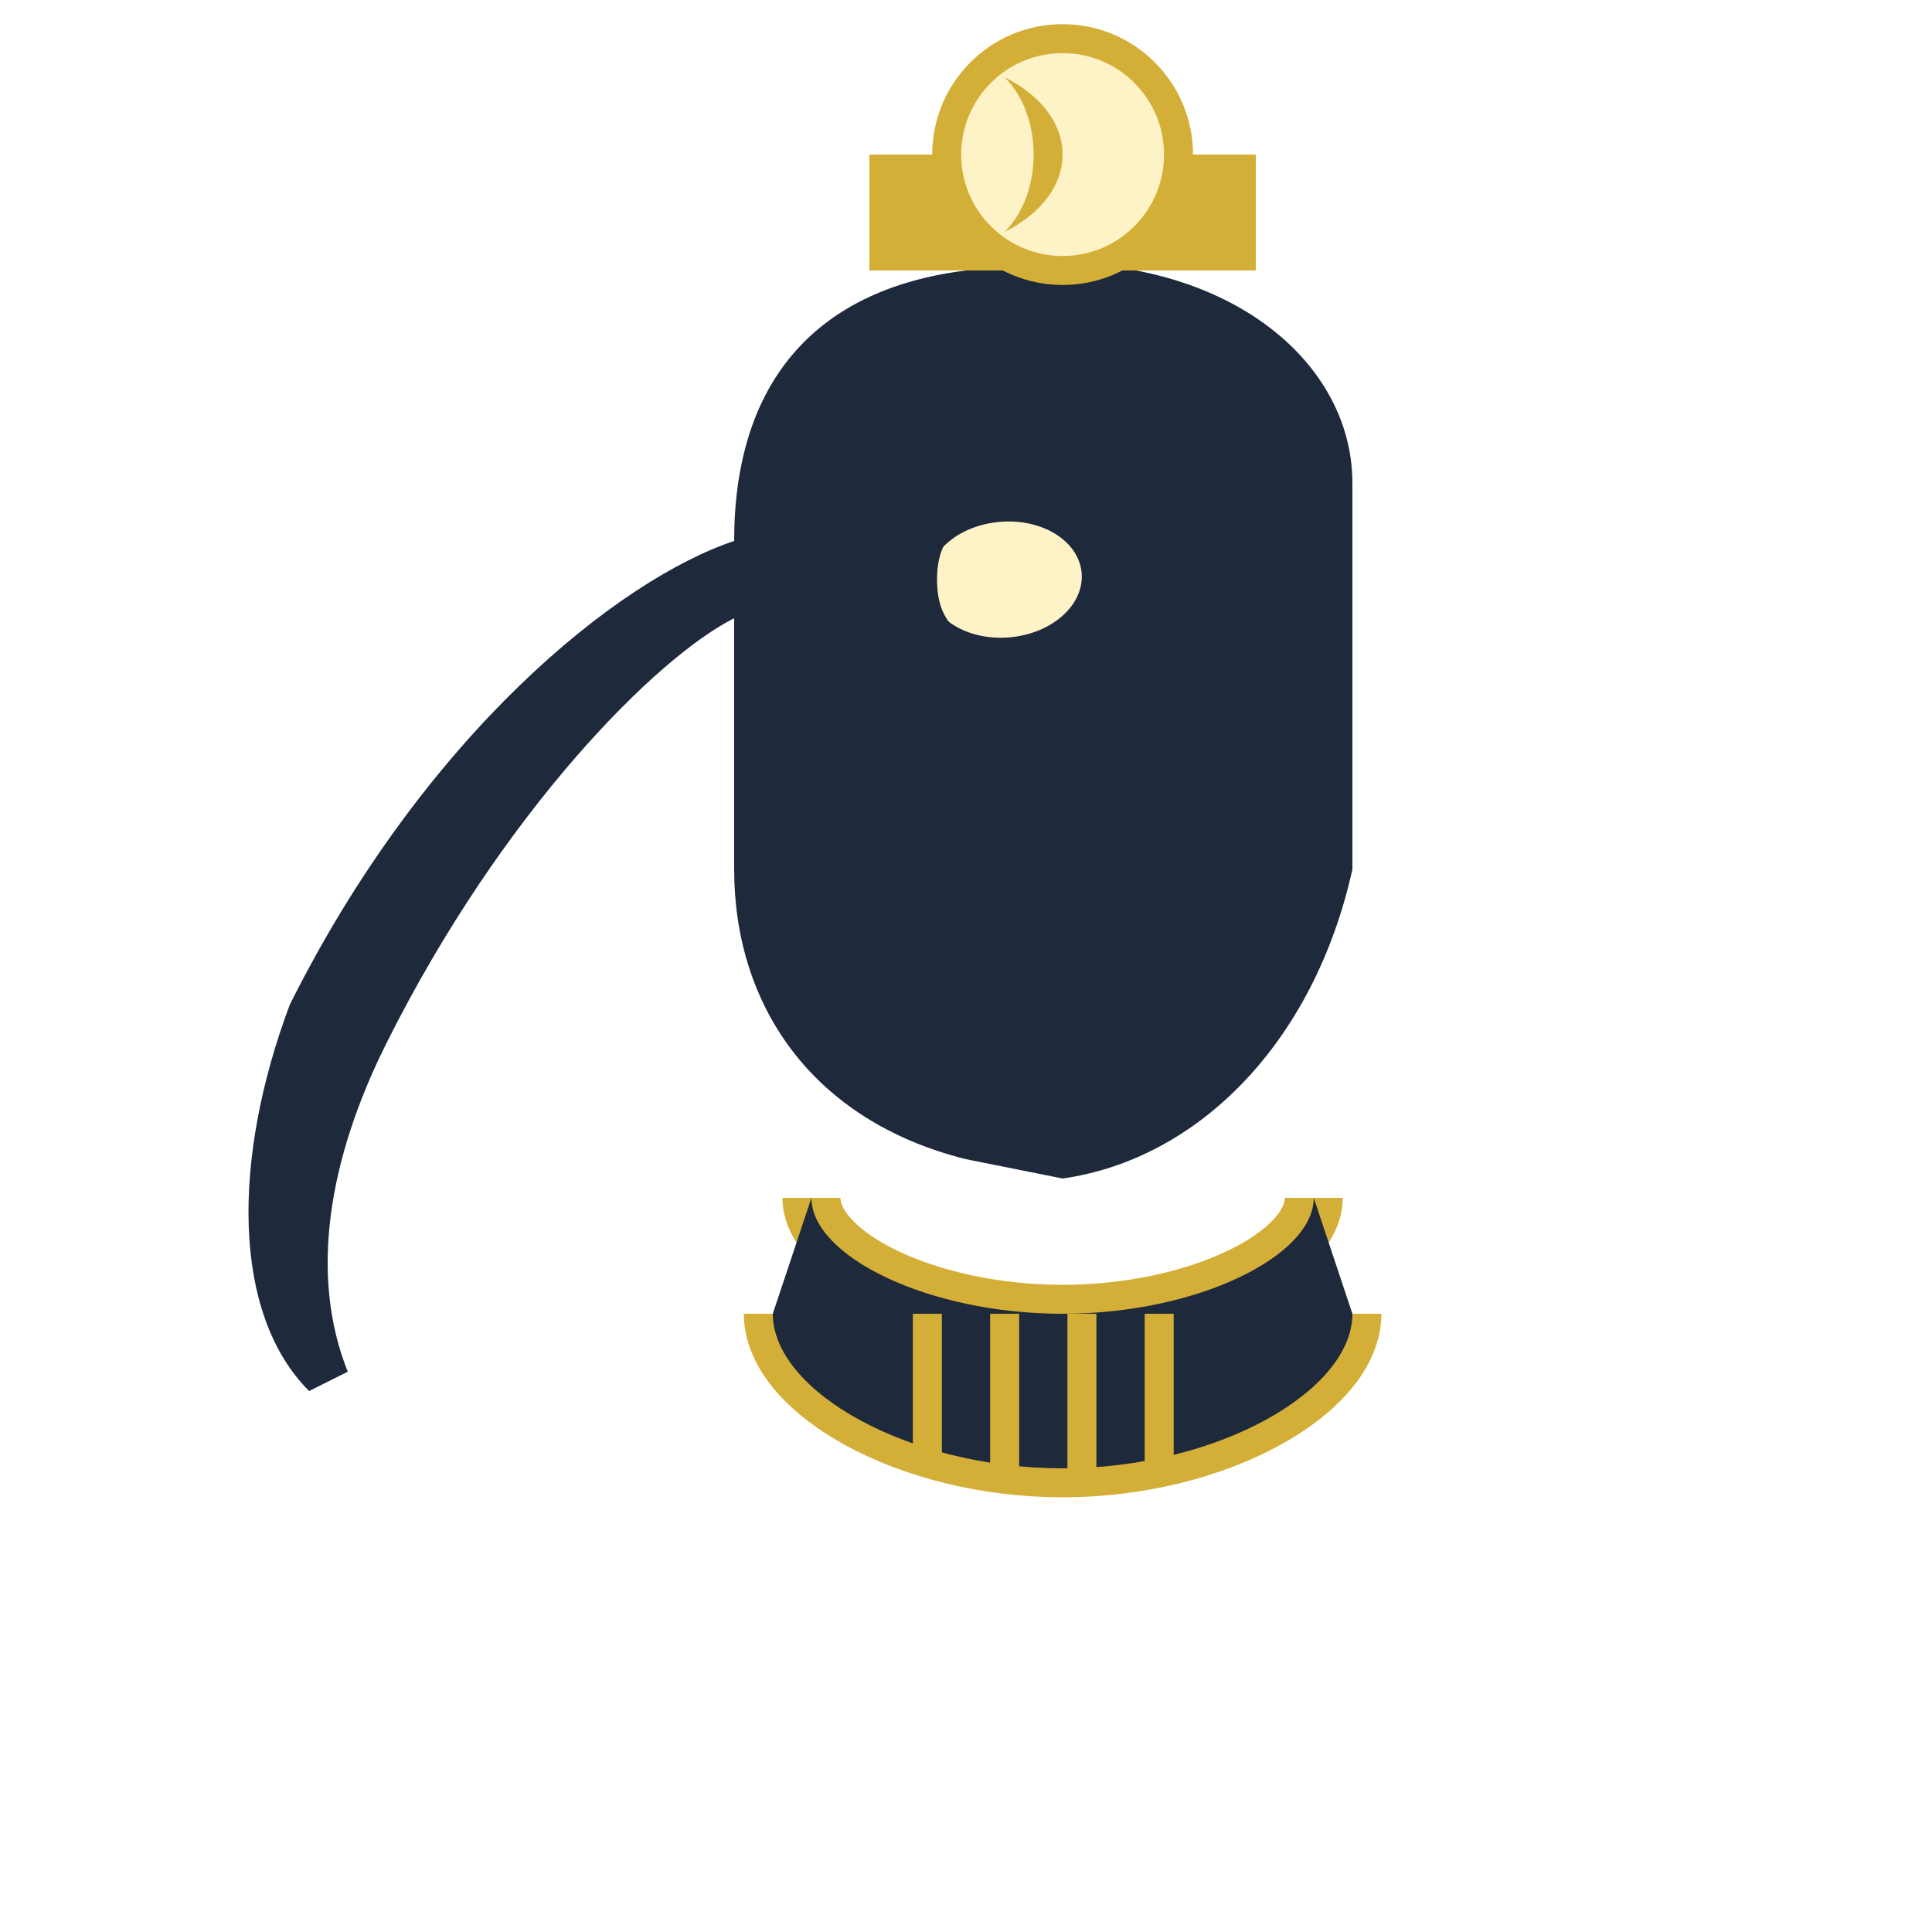
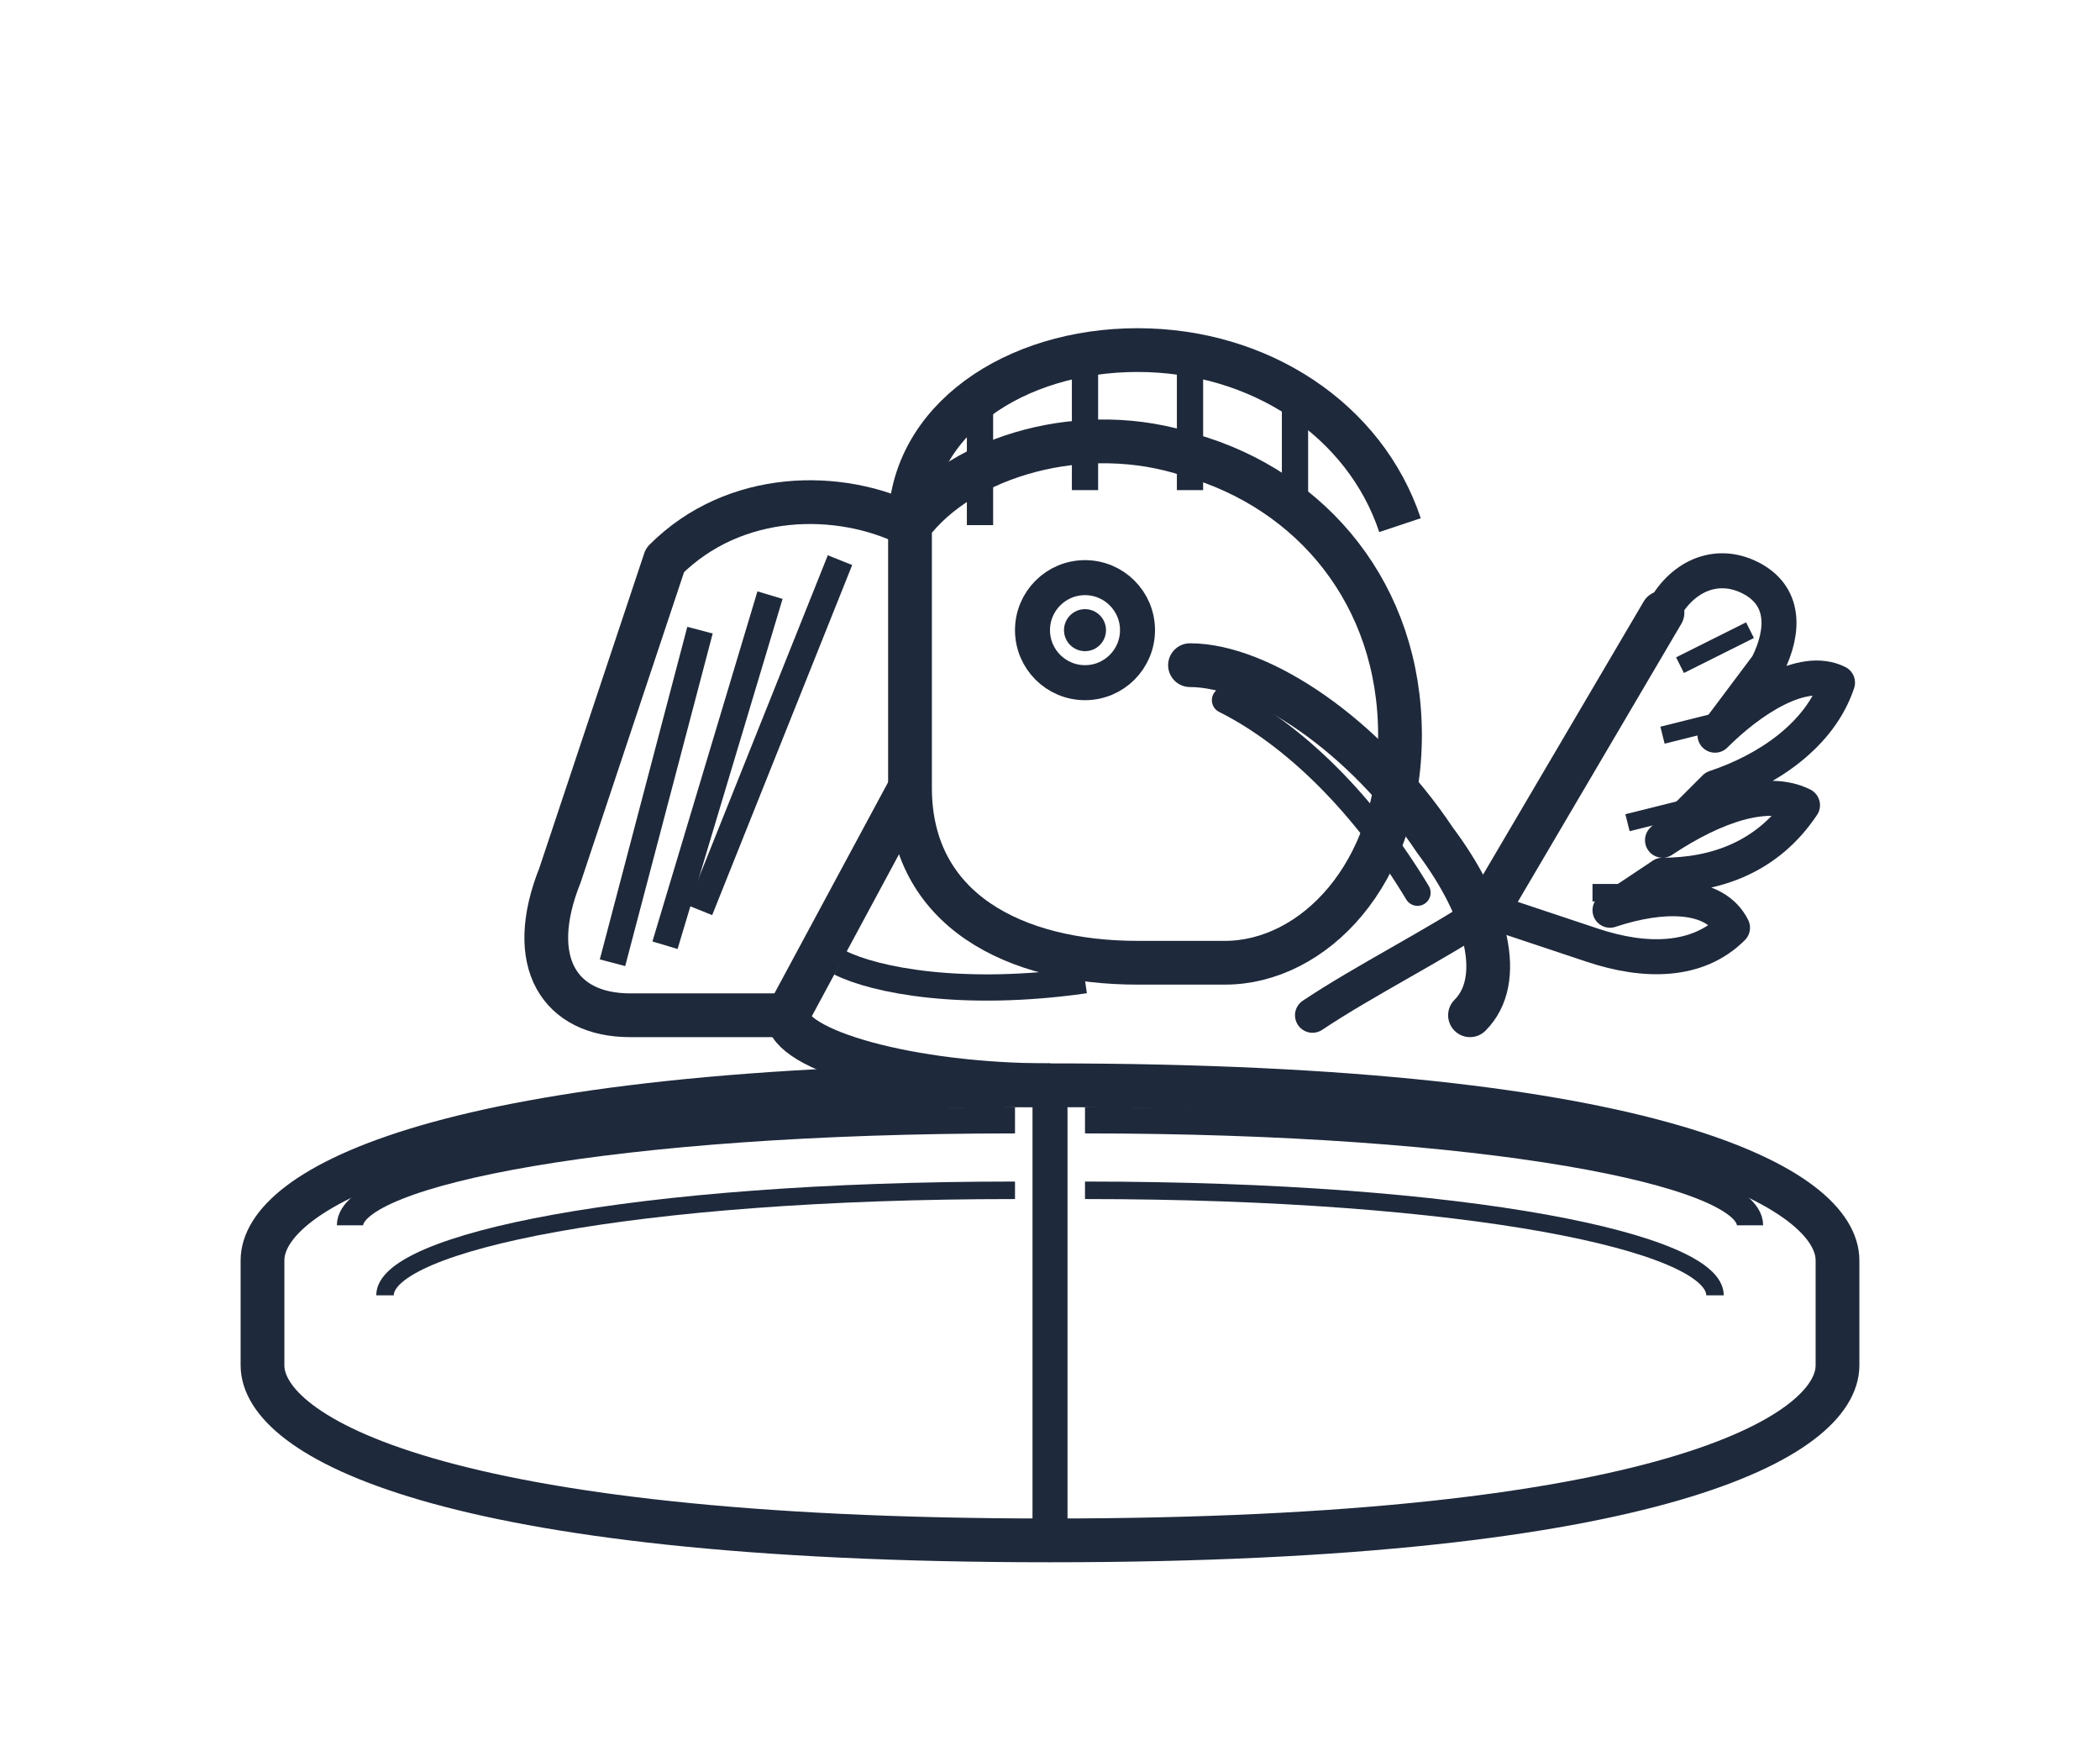
- <svg xmlns="http://www.w3.org/2000/svg" viewBox="0 0 100 100">
-   <path d="M70 25            C70 18, 62 12, 50 14            C42 15, 38 20, 38 28            L38 45            C38 52, 42 58, 50 60            L55 61            C62 60, 68 54, 70 45            Z" fill="#1e293b" stroke="none" />
-   <path d="M38 28            C32 30, 22 38, 15 52            C12 60, 12 68, 16 72            L18 71            C16 66, 17 60, 20 54            C26 42, 34 34, 38 32            Z" fill="#1e293b" stroke="none" />
-   <ellipse cx="52" cy="30" rx="4" ry="3" fill="#fef3c7" transform="rotate(-5 52 30)" />
-   <path d="M48 30            C48 27, 50 26, 53 26            C56 26, 58 28, 58 30            C58 32, 56 34, 53 34            C50 34, 48 33, 48 30" fill="none" stroke="#1e293b" stroke-width="1" />
-   <path d="M58 29 L65 28" stroke="#1e293b" stroke-width="2" stroke-linecap="round" />
-   <path d="M42 62            C42 65, 48 68, 55 68            C62 68, 68 65, 68 62" fill="none" stroke="#d4af37" stroke-width="3" />
-   <path d="M40 68            C40 72, 47 76, 55 76            C63 76, 70 72, 70 68" fill="none" stroke="#d4af37" stroke-width="3" />
-   <path d="M42 62            C42 65, 48 68, 55 68            C62 68, 68 65, 68 62            L70 68            C70 72, 63 76, 55 76            C47 76, 40 72, 40 68            Z" fill="#1e293b" stroke="none" />
-   <line x1="48" y1="68" x2="48" y2="76" stroke="#d4af37" stroke-width="1.5" />
-   <line x1="52" y1="68" x2="52" y2="76" stroke="#d4af37" stroke-width="1.5" />
-   <line x1="56" y1="68" x2="56" y2="76" stroke="#d4af37" stroke-width="1.5" />
-   <line x1="60" y1="68" x2="60" y2="76" stroke="#d4af37" stroke-width="1.5" />
-   <path d="M45 14            L45 8            L65 8            L65 14" fill="#d4af37" stroke="none" />
-   <circle cx="55" cy="8" r="6" fill="#fef3c7" stroke="#d4af37" stroke-width="1.5" />
-   <path d="M52 4            C54 6, 54 10, 52 12            C56 10, 56 6, 52 4" fill="#d4af37" />
+ <svg xmlns="http://www.w3.org/2000/svg" viewBox="0 0 120 100">
+   <path d="M15 72            C15 68, 25 62, 60 62            C95 62, 105 68, 105 72            L105 78            C105 82, 95 88, 60 88            C25 88, 15 82, 15 78            Z" fill="none" stroke="#1e293b" stroke-width="2.5" stroke-linejoin="round" />
+   <path d="M60 62 L60 88" stroke="#1e293b" stroke-width="2" />
+   <path d="M20 70 C20 67, 35 64, 58 64" fill="none" stroke="#1e293b" stroke-width="1.5" />
+   <path d="M22 74 C22 71, 36 68, 58 68" fill="none" stroke="#1e293b" stroke-width="1" />
+   <path d="M100 70 C100 67, 85 64, 62 64" fill="none" stroke="#1e293b" stroke-width="1.5" />
+   <path d="M98 74 C98 71, 84 68, 62 68" fill="none" stroke="#1e293b" stroke-width="1" />
+   <path d="M70 55            C75 55, 80 50, 80 42            C80 34, 75 28, 68 26            C62 24, 55 26, 52 30            L52 45            C52 52, 58 55, 65 55            Z" fill="none" stroke="#1e293b" stroke-width="2.5" stroke-linejoin="round" />
+   <path d="M52 30            C48 28, 42 28, 38 32            L32 50            C30 55, 32 58, 36 58            L45 58            L52 45" fill="none" stroke="#1e293b" stroke-width="2.5" stroke-linejoin="round" />
+   <path d="M48 32 L40 52" stroke="#1e293b" stroke-width="1.5" />
+   <path d="M44 34 L38 54" stroke="#1e293b" stroke-width="1.5" />
+   <path d="M40 36 L35 55" stroke="#1e293b" stroke-width="1.5" />
+   <path d="M52 30            C52 24, 58 20, 65 20            C72 20, 78 24, 80 30" fill="none" stroke="#1e293b" stroke-width="2.5" />
+   <path d="M56 22 L56 30" stroke="#1e293b" stroke-width="1.5" />
+   <path d="M62 21 L62 28" stroke="#1e293b" stroke-width="1.5" />
+   <path d="M68 21 L68 28" stroke="#1e293b" stroke-width="1.5" />
+   <path d="M74 22 L74 30" stroke="#1e293b" stroke-width="1.5" />
+   <path d="M68 38            C72 38, 78 42, 82 48            C85 52, 86 56, 84 58" fill="none" stroke="#1e293b" stroke-width="2.5" stroke-linecap="round" />
+   <path d="M70 40            C74 42, 78 46, 81 51" fill="none" stroke="#1e293b" stroke-width="1.5" stroke-linecap="round" />
+   <circle cx="62" cy="36" r="3" fill="none" stroke="#1e293b" stroke-width="2" />
+   <circle cx="62" cy="36" r="1.2" fill="#1e293b" />
+   <path d="M45 58            C45 60, 52 62, 60 62" fill="none" stroke="#1e293b" stroke-width="2.5" />
+   <path d="M48 55            C50 56, 55 57, 62 56" fill="none" stroke="#1e293b" stroke-width="1.5" />
+   <path d="M75 58            C78 56, 82 54, 85 52" fill="none" stroke="#1e293b" stroke-width="2" stroke-linecap="round" />
+   <path d="M85 52            L95 35            C96 33, 98 32, 100 33            C102 34, 102 36, 101 38            L98 42            C100 40, 103 38, 105 39            C104 42, 101 44, 98 45            L95 48            C98 46, 101 45, 103 46            C101 49, 98 50, 95 50            L92 52            C95 51, 98 51, 99 53            C97 55, 94 55, 91 54            L85 52" fill="none" stroke="#1e293b" stroke-width="2" stroke-linejoin="round" />
+   <path d="M85 52 L95 35" stroke="#1e293b" stroke-width="2.5" stroke-linecap="round" />
+   <path d="M96 38 L100 36" stroke="#1e293b" stroke-width="1" />
+   <path d="M95 42 L99 41" stroke="#1e293b" stroke-width="1" />
+   <path d="M93 47 L97 46" stroke="#1e293b" stroke-width="1" />
+   <path d="M91 51 L94 51" stroke="#1e293b" stroke-width="1" />
</svg>
